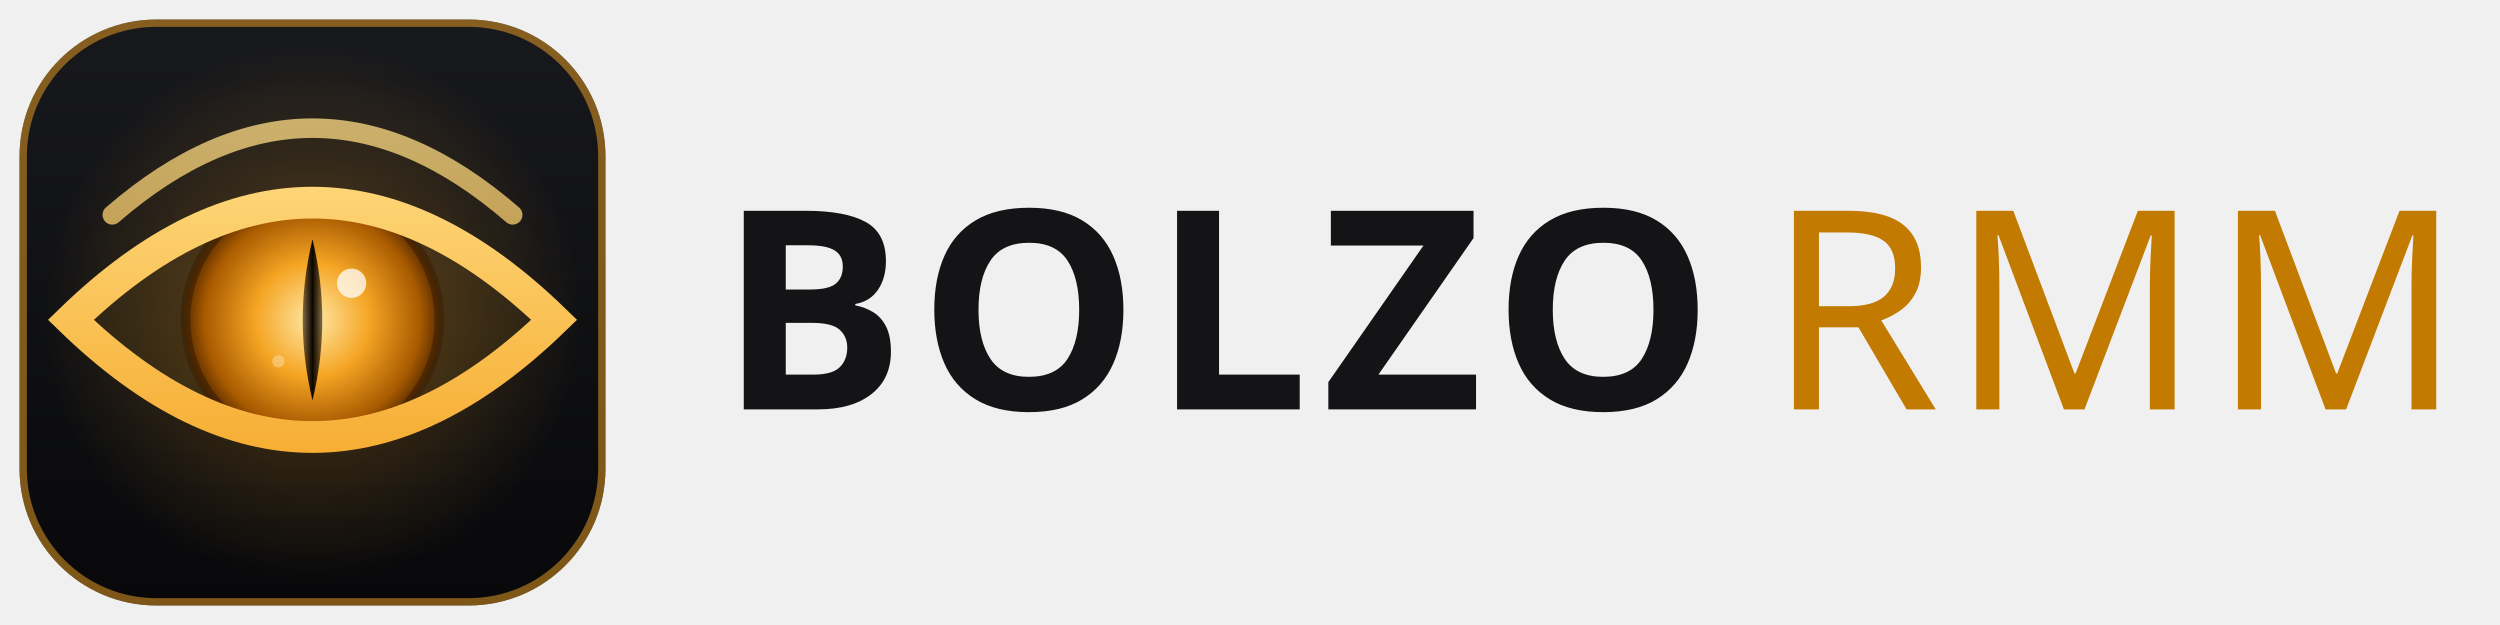
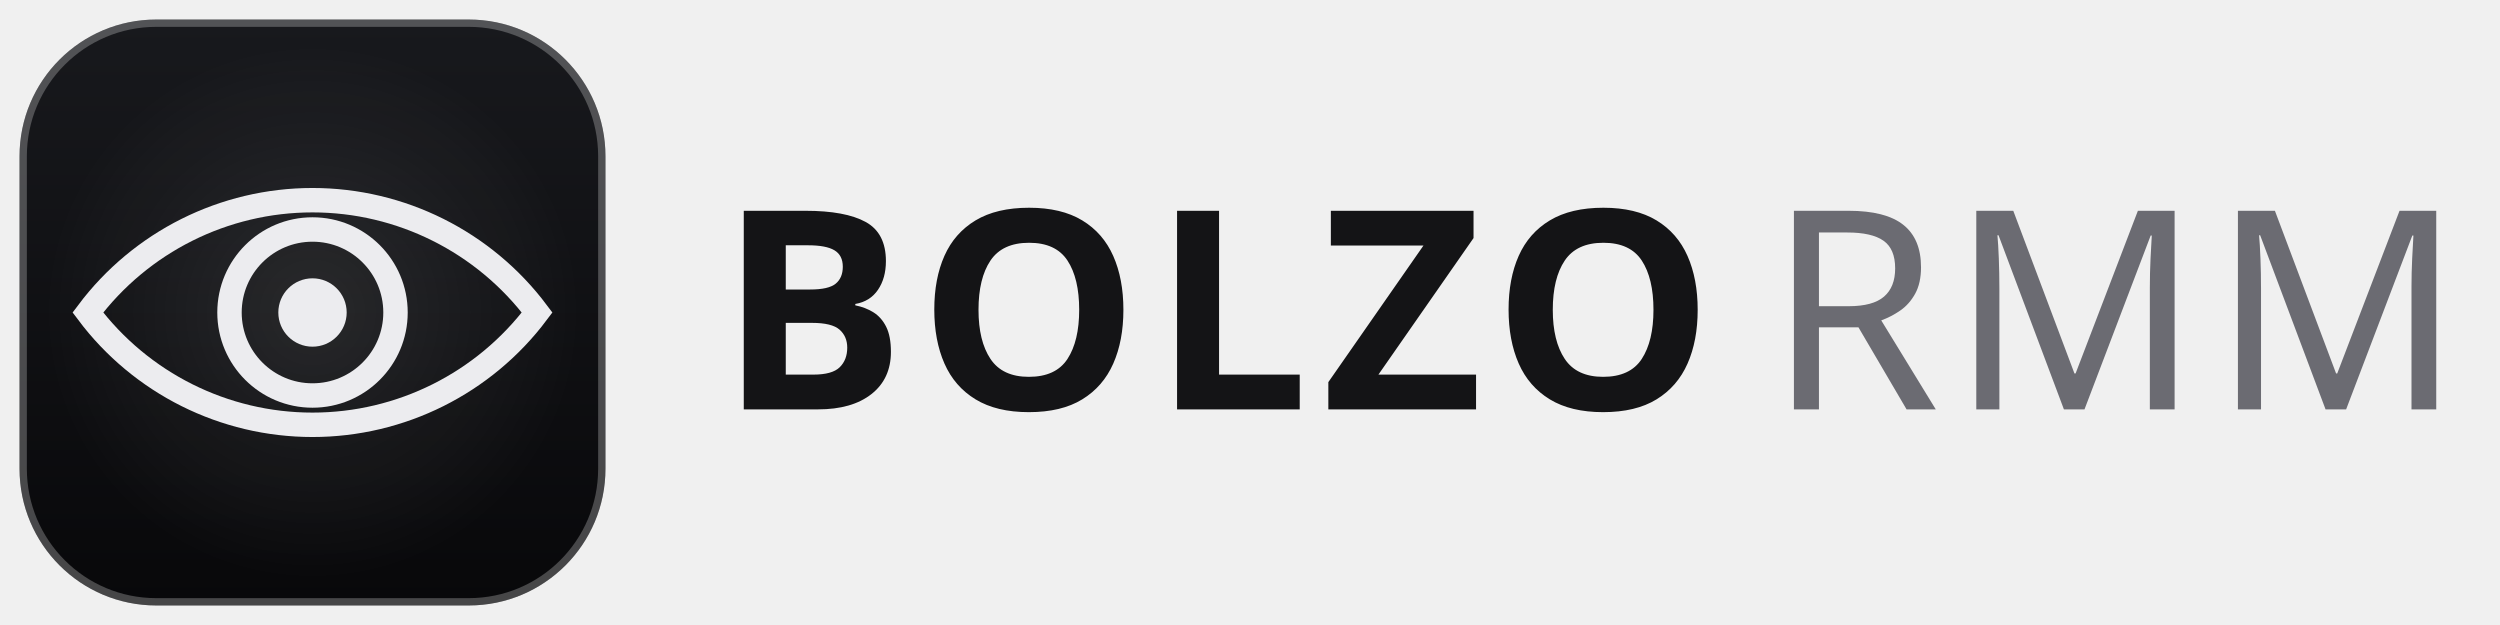
<svg xmlns="http://www.w3.org/2000/svg" viewBox="0 0 1600 400" width="1600" height="400">
  <svg x="0" y="0" width="400" height="400" viewBox="0 0 512 512">
    <defs>
-       <linearGradient id="bz-bg" x1="0" y1="0" x2="0" y2="1">
+       <linearGradient id="bg-o" x1="0" y1="0" x2="0" y2="1">
        <stop offset="0" stop-color="#18191d" />
        <stop offset="1" stop-color="#08080a" />
      </linearGradient>
-       <radialGradient id="bz-glow" cx="0.5" cy="0.5" r="0.5">
-         <stop offset="0" stop-color="#f5a524" stop-opacity="0.32" />
-         <stop offset="1" stop-color="#f5a524" stop-opacity="0" />
+       <radialGradient id="gl-o" cx="0.5" cy="0.5" r="0.5">
+         <stop offset="0" stop-color="#ffffff" stop-opacity="0.1" />
+         <stop offset="1" stop-color="#ffffff" stop-opacity="0" />
      </radialGradient>
-       <radialGradient id="bz-iris" cx="0.5" cy="0.5" r="0.5">
-         <stop offset="0" stop-color="#ffe9a8" />
-         <stop offset="0.45" stop-color="#f5a524" />
-         <stop offset="0.85" stop-color="#a85a00" />
-         <stop offset="1" stop-color="#5c2e00" />
-       </radialGradient>
-       <linearGradient id="bz-pupil" x1="0" y1="0" x2="1" y2="0">
-         <stop offset="0" stop-color="#1a0d00" stop-opacity="0.55" />
-         <stop offset="0.5" stop-color="#0b0602" />
-         <stop offset="1" stop-color="#1a0d00" stop-opacity="0.55" />
-       </linearGradient>
-       <linearGradient id="bz-lid" gradientUnits="userSpaceOnUse" x1="0" y1="90" x2="0" y2="420">
-         <stop offset="0" stop-color="#ffe08a" />
-         <stop offset="1" stop-color="#f5a524" />
-       </linearGradient>
-       <clipPath id="bz-eye">
-         <path d="M58 262 Q256 70 454 262 Q256 454 58 262 Z" />
-       </clipPath>
    </defs>
-     <rect x="16" y="16" width="480" height="480" rx="112" fill="url(#bz-bg)" />
-     <circle cx="256" cy="256" r="220" fill="url(#bz-glow)" />
-     <rect x="19" y="19" width="474" height="474" rx="109" fill="none" stroke="#f5a524" stroke-opacity="0.5" stroke-width="6" />
-     <path d="M92 176 Q256 34 420 176" fill="none" stroke="url(#bz-lid)" stroke-width="16" stroke-linecap="round" stroke-opacity="0.75" />
-     <g clip-path="url(#bz-eye)">
-       <path d="M58 262 Q256 70 454 262 Q256 454 58 262 Z" fill="#f5a524" fill-opacity="0.08" />
-       <circle cx="256" cy="262" r="104" fill="url(#bz-iris)" />
-       <circle cx="256" cy="262" r="104" fill="none" stroke="#3d1f00" stroke-opacity="0.6" stroke-width="8" />
-       <path d="M256 196 Q272 262 256 328 Q240 262 256 196 Z" fill="url(#bz-pupil)" />
-       <circle cx="288" cy="232" r="12" fill="#ffffff" fill-opacity="0.75" />
-       <circle cx="228" cy="296" r="5" fill="#ffffff" fill-opacity="0.3" />
+     <rect x="16" y="16" width="480" height="480" rx="112" fill="url(#bg-o)" />
+     <circle cx="256" cy="256" r="220" fill="url(#gl-o)" />
+     <rect x="19" y="19" width="474" height="474" rx="109" fill="none" stroke="#ffffff" stroke-opacity="0.25" stroke-width="6" />
+     <g fill="none" stroke="#ececef" stroke-width="20">
+       <path d="M72 256 A230 230 0 0 1 440 256 A230 230 0 0 1 72 256 Z" />
+       <circle cx="256" cy="256" r="68" />
    </g>
-     <path d="M58 262 Q256 70 454 262 Q256 454 58 262 Z" fill="none" stroke="url(#bz-lid)" stroke-width="26" stroke-linejoin="miter" stroke-miterlimit="10" />
+     <circle cx="256" cy="256" r="28" fill="#ececef" />
  </svg>
-   <text x="460" y="262" font-family="Segoe UI, system-ui, sans-serif" font-size="178" font-weight="800" letter-spacing="8" fill="#141416">BOLZO<tspan dx="34" font-weight="500" letter-spacing="6" fill="#c27a00">RMM</tspan>
+   <text x="460" y="262" font-family="Segoe UI, system-ui, sans-serif" font-size="178" font-weight="800" letter-spacing="8" fill="#141416">BOLZO<tspan dx="34" font-weight="500" letter-spacing="6" fill="#6b6b72">RMM</tspan>
  </text>
</svg>
